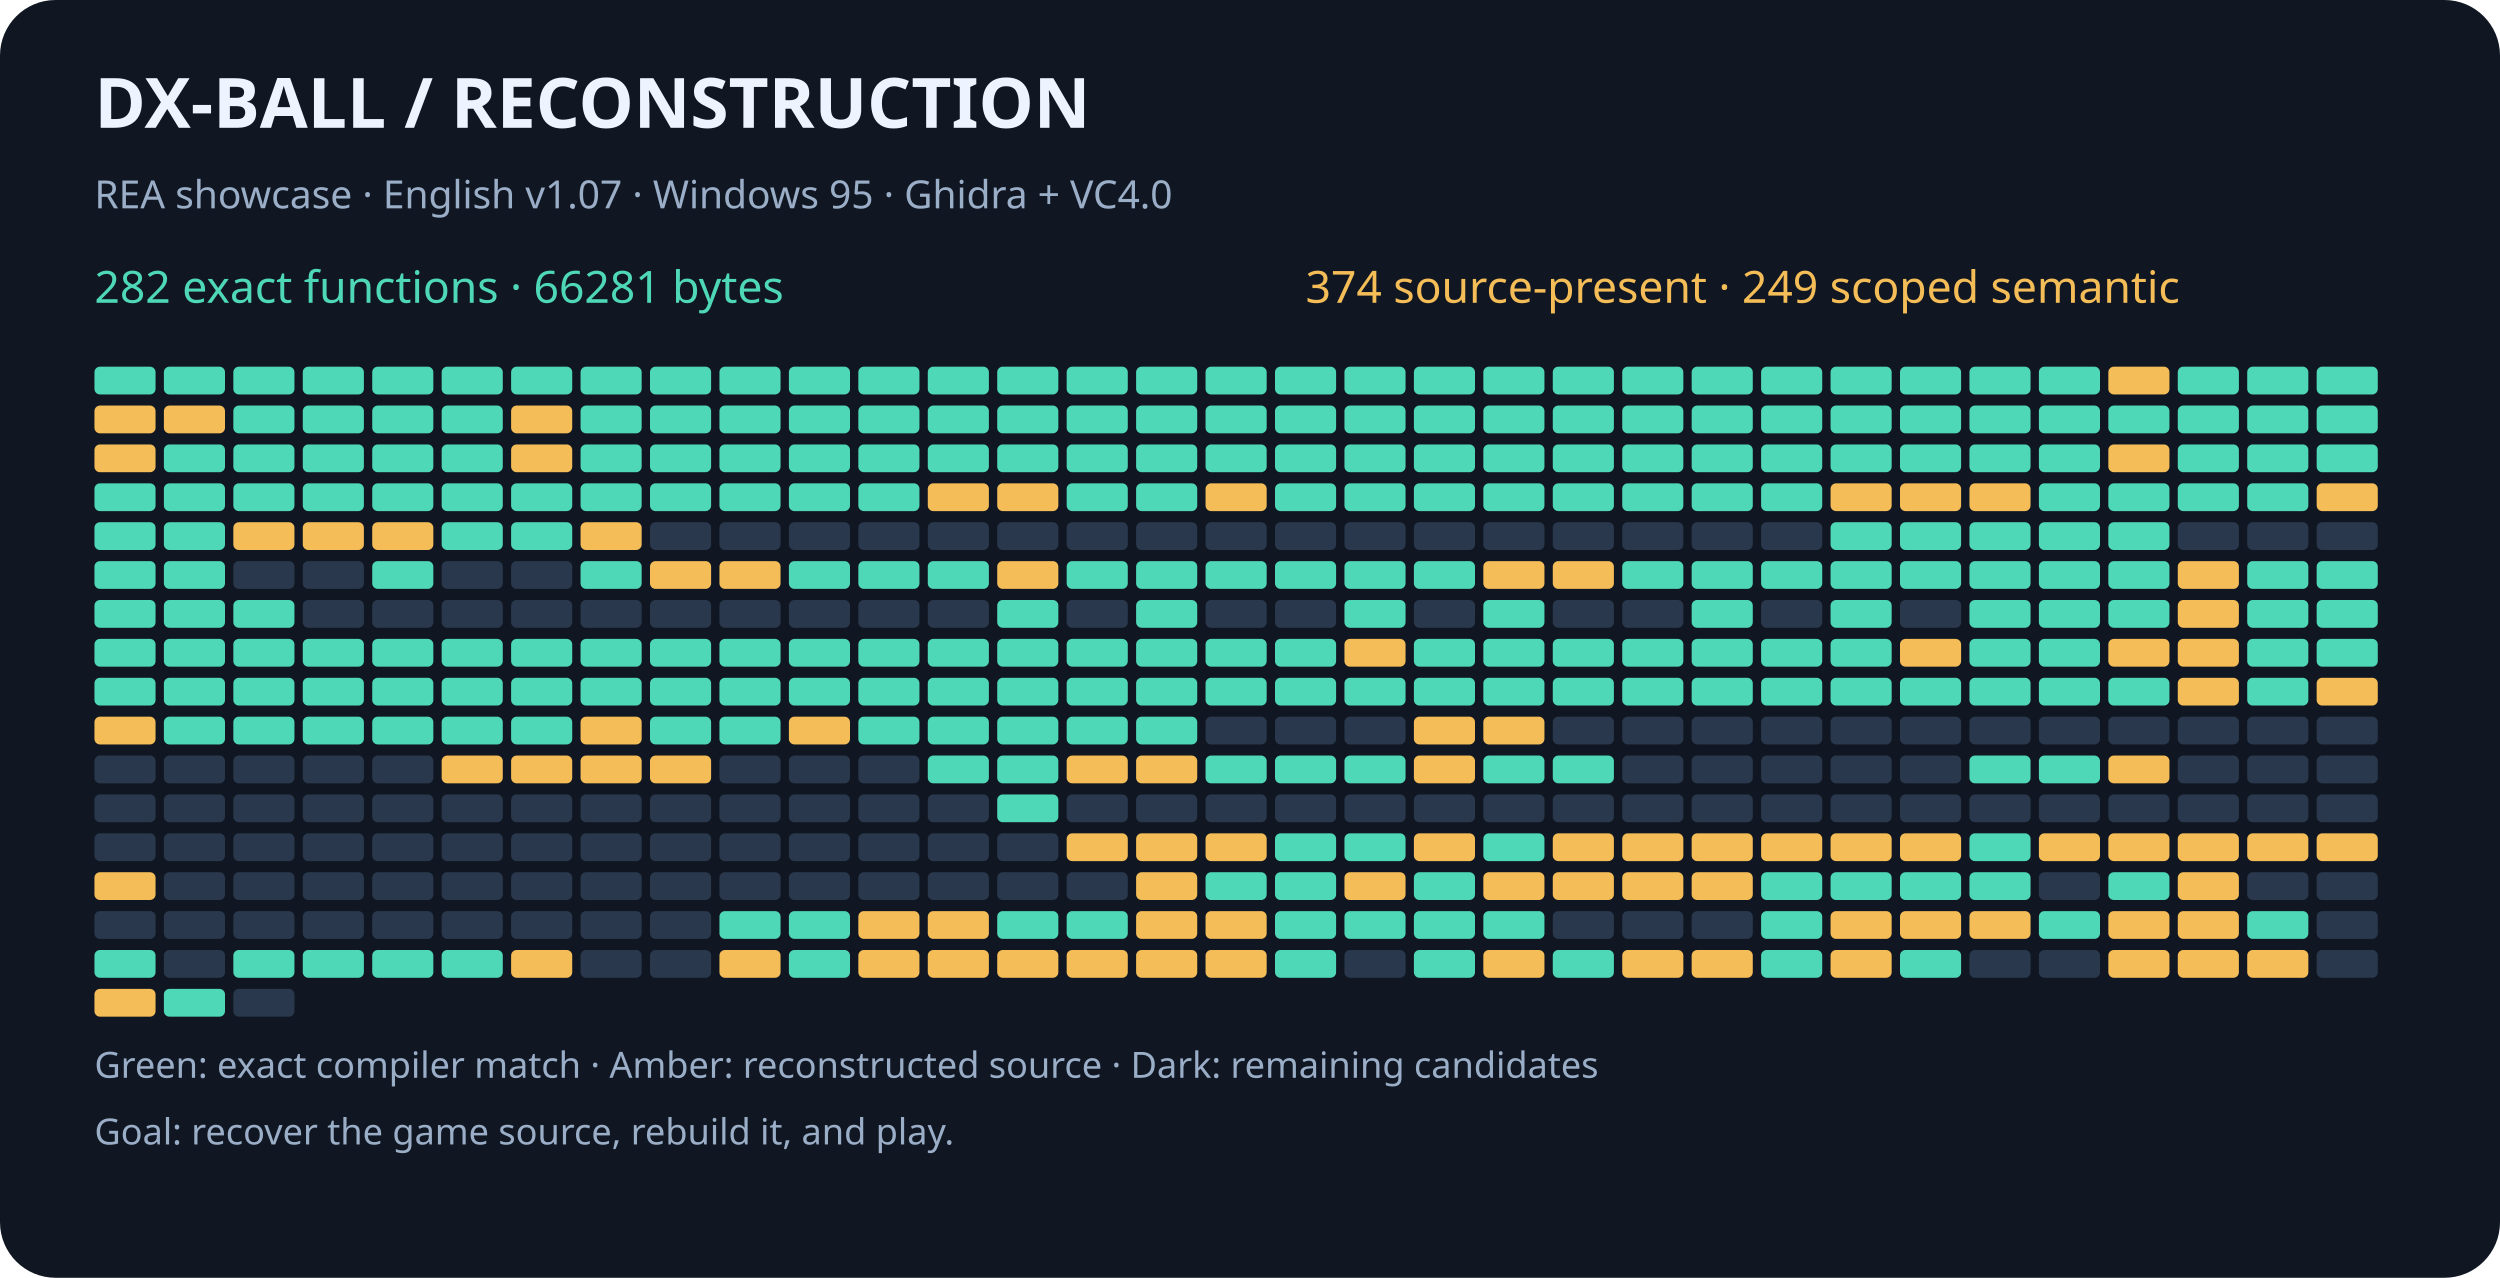
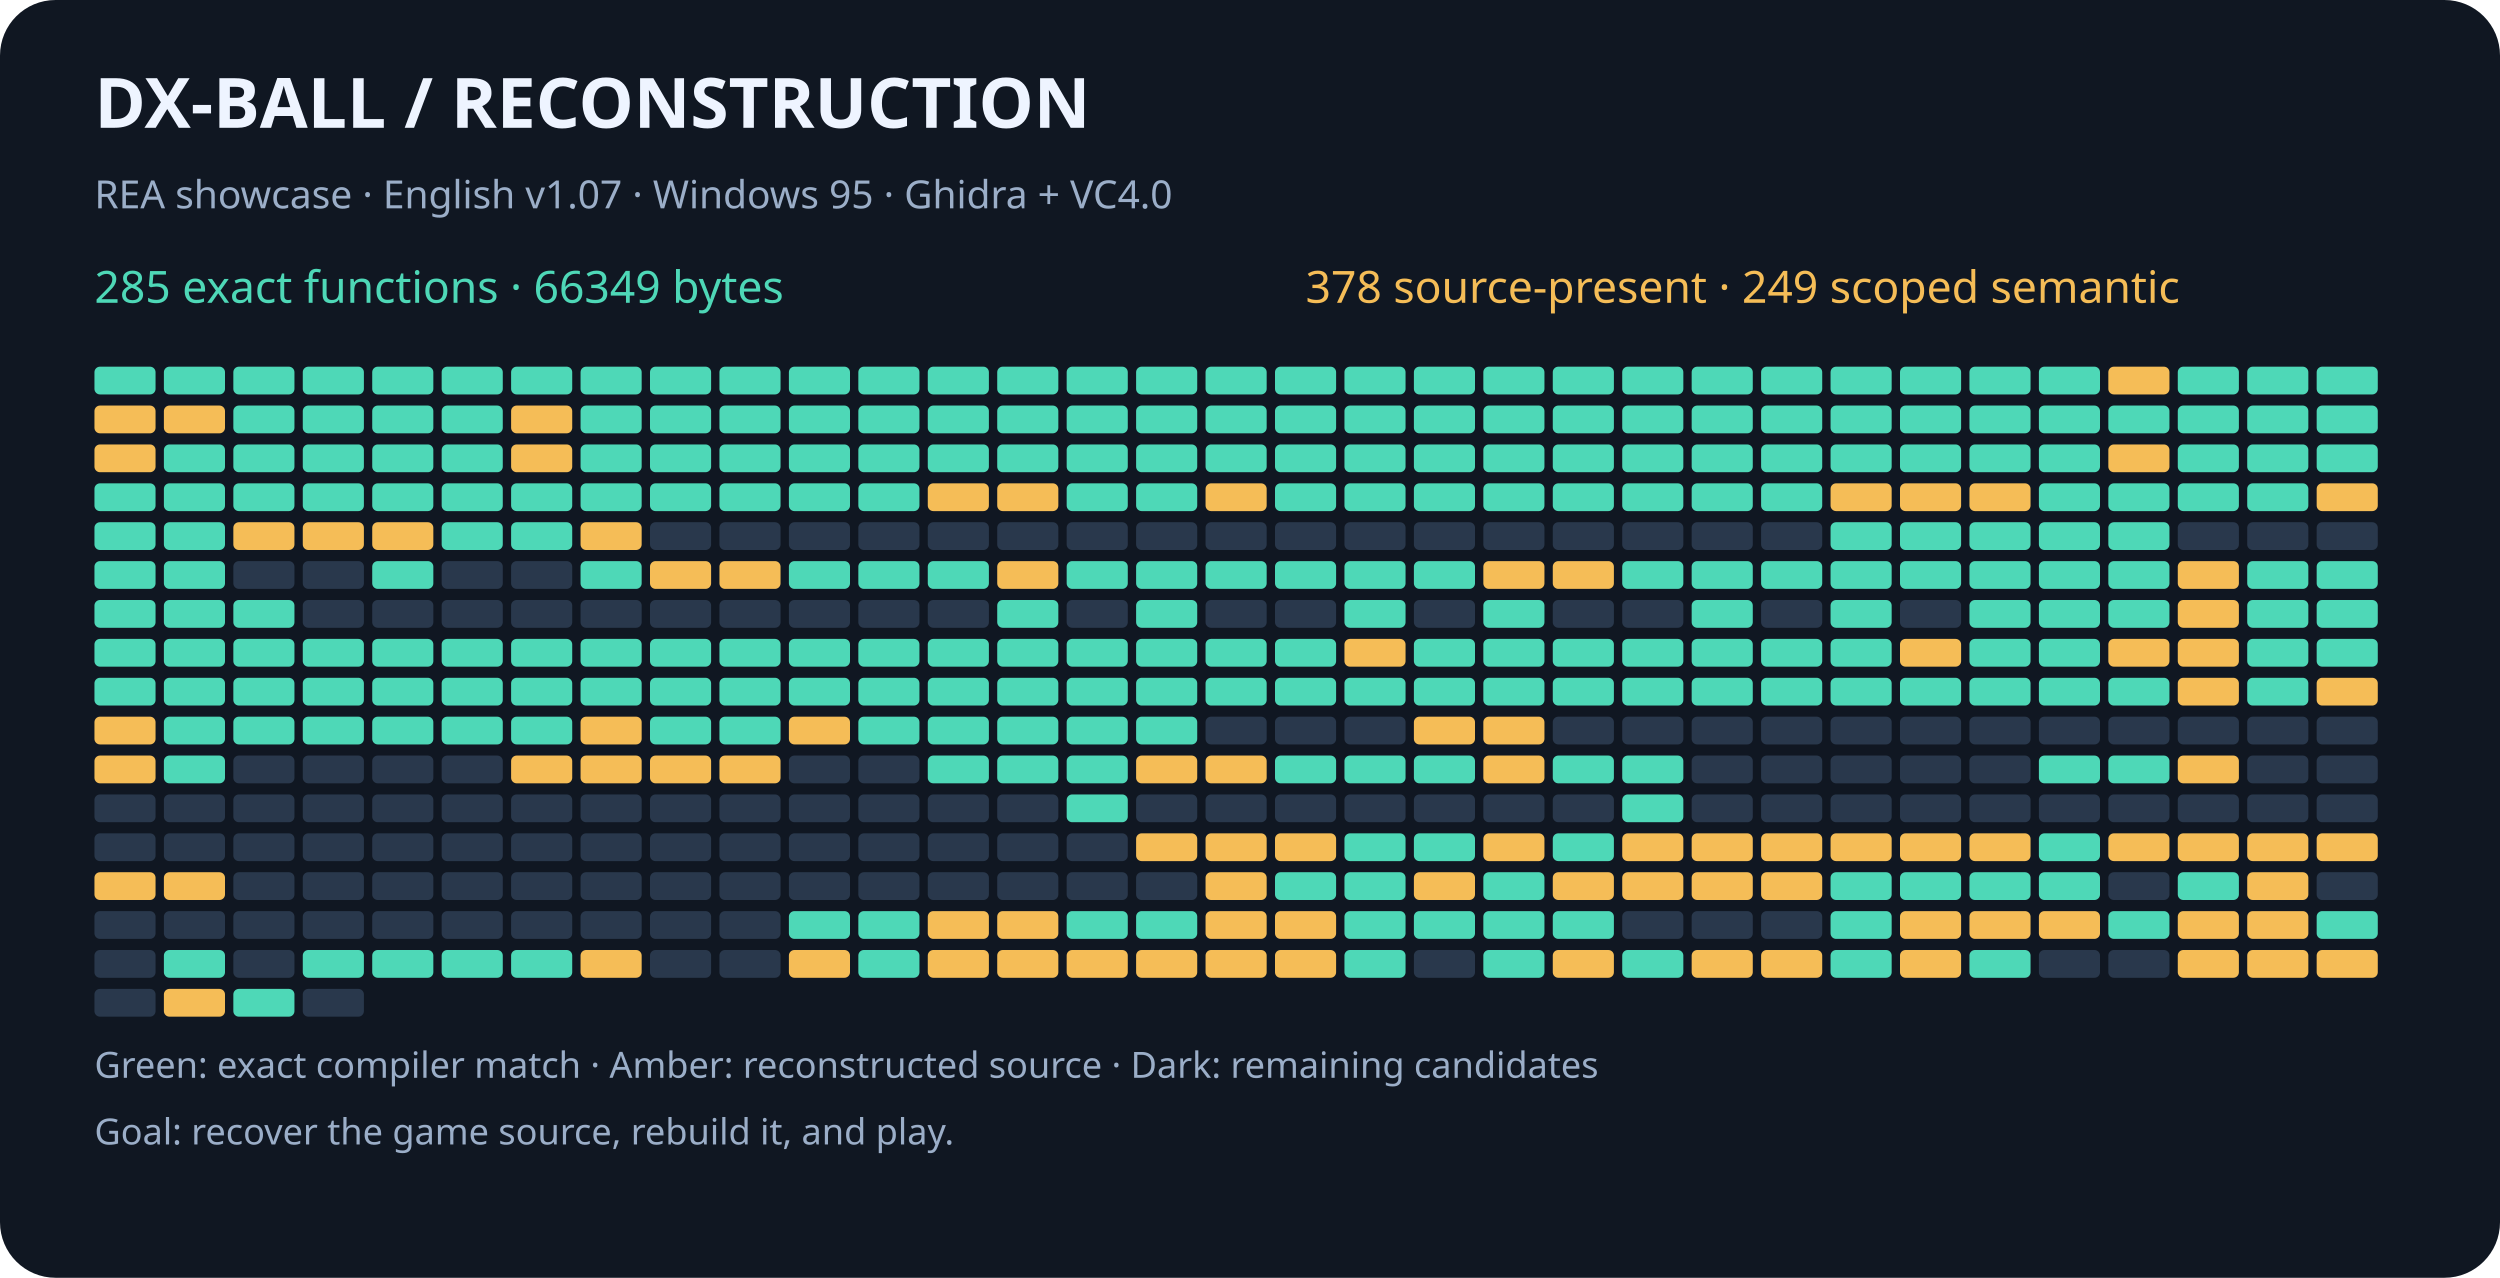
<svg xmlns="http://www.w3.org/2000/svg" width="900" height="460" viewBox="0 0 900 460" role="img" aria-labelledby="title desc">
  <rect width="900" height="460" rx="20" fill="#101722" />
  <g font-family="sans-serif">
    <text x="34" y="46" fill="#eef4ff" font-size="25" font-weight="bold">DX-BALL  /  RECONSTRUCTION</text>
    <text x="34" y="75" fill="#9baec8" font-size="14">REA showcase · English v1.07 · Windows 95 · Ghidra + VC4.0</text>
-     <text x="34" y="109" fill="#4ed8b7" font-size="16">282 exact functions · 66281 bytes</text>
-     <text x="470" y="109" fill="#f5bd57" font-size="16">374 source-present · 249 scoped semantic</text>
+     <text x="34" y="109" fill="#4ed8b7" font-size="16">285 exact functions · 66349 bytes</text>
+     <text x="470" y="109" fill="#f5bd57" font-size="16">378 source-present · 249 scoped semantic</text>
    <rect x="34" y="132" width="22" height="10" rx="2" fill="#4ed8b7" />
    <rect x="59" y="132" width="22" height="10" rx="2" fill="#4ed8b7" />
    <rect x="84" y="132" width="22" height="10" rx="2" fill="#4ed8b7" />
    <rect x="109" y="132" width="22" height="10" rx="2" fill="#4ed8b7" />
    <rect x="134" y="132" width="22" height="10" rx="2" fill="#4ed8b7" />
    <rect x="159" y="132" width="22" height="10" rx="2" fill="#4ed8b7" />
    <rect x="184" y="132" width="22" height="10" rx="2" fill="#4ed8b7" />
    <rect x="209" y="132" width="22" height="10" rx="2" fill="#4ed8b7" />
    <rect x="234" y="132" width="22" height="10" rx="2" fill="#4ed8b7" />
    <rect x="259" y="132" width="22" height="10" rx="2" fill="#4ed8b7" />
    <rect x="284" y="132" width="22" height="10" rx="2" fill="#4ed8b7" />
    <rect x="309" y="132" width="22" height="10" rx="2" fill="#4ed8b7" />
    <rect x="334" y="132" width="22" height="10" rx="2" fill="#4ed8b7" />
    <rect x="359" y="132" width="22" height="10" rx="2" fill="#4ed8b7" />
    <rect x="384" y="132" width="22" height="10" rx="2" fill="#4ed8b7" />
    <rect x="409" y="132" width="22" height="10" rx="2" fill="#4ed8b7" />
    <rect x="434" y="132" width="22" height="10" rx="2" fill="#4ed8b7" />
    <rect x="459" y="132" width="22" height="10" rx="2" fill="#4ed8b7" />
    <rect x="484" y="132" width="22" height="10" rx="2" fill="#4ed8b7" />
    <rect x="509" y="132" width="22" height="10" rx="2" fill="#4ed8b7" />
    <rect x="534" y="132" width="22" height="10" rx="2" fill="#4ed8b7" />
    <rect x="559" y="132" width="22" height="10" rx="2" fill="#4ed8b7" />
    <rect x="584" y="132" width="22" height="10" rx="2" fill="#4ed8b7" />
    <rect x="609" y="132" width="22" height="10" rx="2" fill="#4ed8b7" />
    <rect x="634" y="132" width="22" height="10" rx="2" fill="#4ed8b7" />
    <rect x="659" y="132" width="22" height="10" rx="2" fill="#4ed8b7" />
    <rect x="684" y="132" width="22" height="10" rx="2" fill="#4ed8b7" />
    <rect x="709" y="132" width="22" height="10" rx="2" fill="#4ed8b7" />
    <rect x="734" y="132" width="22" height="10" rx="2" fill="#4ed8b7" />
    <rect x="759" y="132" width="22" height="10" rx="2" fill="#f5bd57" />
    <rect x="784" y="132" width="22" height="10" rx="2" fill="#4ed8b7" />
    <rect x="809" y="132" width="22" height="10" rx="2" fill="#4ed8b7" />
    <rect x="834" y="132" width="22" height="10" rx="2" fill="#4ed8b7" />
    <rect x="34" y="146" width="22" height="10" rx="2" fill="#f5bd57" />
    <rect x="59" y="146" width="22" height="10" rx="2" fill="#f5bd57" />
    <rect x="84" y="146" width="22" height="10" rx="2" fill="#4ed8b7" />
    <rect x="109" y="146" width="22" height="10" rx="2" fill="#4ed8b7" />
    <rect x="134" y="146" width="22" height="10" rx="2" fill="#4ed8b7" />
    <rect x="159" y="146" width="22" height="10" rx="2" fill="#4ed8b7" />
    <rect x="184" y="146" width="22" height="10" rx="2" fill="#f5bd57" />
    <rect x="209" y="146" width="22" height="10" rx="2" fill="#4ed8b7" />
    <rect x="234" y="146" width="22" height="10" rx="2" fill="#4ed8b7" />
    <rect x="259" y="146" width="22" height="10" rx="2" fill="#4ed8b7" />
    <rect x="284" y="146" width="22" height="10" rx="2" fill="#4ed8b7" />
    <rect x="309" y="146" width="22" height="10" rx="2" fill="#4ed8b7" />
    <rect x="334" y="146" width="22" height="10" rx="2" fill="#4ed8b7" />
    <rect x="359" y="146" width="22" height="10" rx="2" fill="#4ed8b7" />
    <rect x="384" y="146" width="22" height="10" rx="2" fill="#4ed8b7" />
    <rect x="409" y="146" width="22" height="10" rx="2" fill="#4ed8b7" />
    <rect x="434" y="146" width="22" height="10" rx="2" fill="#4ed8b7" />
    <rect x="459" y="146" width="22" height="10" rx="2" fill="#4ed8b7" />
    <rect x="484" y="146" width="22" height="10" rx="2" fill="#4ed8b7" />
    <rect x="509" y="146" width="22" height="10" rx="2" fill="#4ed8b7" />
    <rect x="534" y="146" width="22" height="10" rx="2" fill="#4ed8b7" />
    <rect x="559" y="146" width="22" height="10" rx="2" fill="#4ed8b7" />
    <rect x="584" y="146" width="22" height="10" rx="2" fill="#4ed8b7" />
    <rect x="609" y="146" width="22" height="10" rx="2" fill="#4ed8b7" />
    <rect x="634" y="146" width="22" height="10" rx="2" fill="#4ed8b7" />
    <rect x="659" y="146" width="22" height="10" rx="2" fill="#4ed8b7" />
    <rect x="684" y="146" width="22" height="10" rx="2" fill="#4ed8b7" />
    <rect x="709" y="146" width="22" height="10" rx="2" fill="#4ed8b7" />
    <rect x="734" y="146" width="22" height="10" rx="2" fill="#4ed8b7" />
    <rect x="759" y="146" width="22" height="10" rx="2" fill="#4ed8b7" />
    <rect x="784" y="146" width="22" height="10" rx="2" fill="#4ed8b7" />
    <rect x="809" y="146" width="22" height="10" rx="2" fill="#4ed8b7" />
    <rect x="834" y="146" width="22" height="10" rx="2" fill="#4ed8b7" />
    <rect x="34" y="160" width="22" height="10" rx="2" fill="#f5bd57" />
    <rect x="59" y="160" width="22" height="10" rx="2" fill="#4ed8b7" />
    <rect x="84" y="160" width="22" height="10" rx="2" fill="#4ed8b7" />
    <rect x="109" y="160" width="22" height="10" rx="2" fill="#4ed8b7" />
    <rect x="134" y="160" width="22" height="10" rx="2" fill="#4ed8b7" />
    <rect x="159" y="160" width="22" height="10" rx="2" fill="#4ed8b7" />
    <rect x="184" y="160" width="22" height="10" rx="2" fill="#f5bd57" />
    <rect x="209" y="160" width="22" height="10" rx="2" fill="#4ed8b7" />
    <rect x="234" y="160" width="22" height="10" rx="2" fill="#4ed8b7" />
    <rect x="259" y="160" width="22" height="10" rx="2" fill="#4ed8b7" />
    <rect x="284" y="160" width="22" height="10" rx="2" fill="#4ed8b7" />
    <rect x="309" y="160" width="22" height="10" rx="2" fill="#4ed8b7" />
    <rect x="334" y="160" width="22" height="10" rx="2" fill="#4ed8b7" />
    <rect x="359" y="160" width="22" height="10" rx="2" fill="#4ed8b7" />
    <rect x="384" y="160" width="22" height="10" rx="2" fill="#4ed8b7" />
    <rect x="409" y="160" width="22" height="10" rx="2" fill="#4ed8b7" />
    <rect x="434" y="160" width="22" height="10" rx="2" fill="#4ed8b7" />
    <rect x="459" y="160" width="22" height="10" rx="2" fill="#4ed8b7" />
    <rect x="484" y="160" width="22" height="10" rx="2" fill="#4ed8b7" />
    <rect x="509" y="160" width="22" height="10" rx="2" fill="#4ed8b7" />
    <rect x="534" y="160" width="22" height="10" rx="2" fill="#4ed8b7" />
    <rect x="559" y="160" width="22" height="10" rx="2" fill="#4ed8b7" />
    <rect x="584" y="160" width="22" height="10" rx="2" fill="#4ed8b7" />
    <rect x="609" y="160" width="22" height="10" rx="2" fill="#4ed8b7" />
    <rect x="634" y="160" width="22" height="10" rx="2" fill="#4ed8b7" />
    <rect x="659" y="160" width="22" height="10" rx="2" fill="#4ed8b7" />
    <rect x="684" y="160" width="22" height="10" rx="2" fill="#4ed8b7" />
    <rect x="709" y="160" width="22" height="10" rx="2" fill="#4ed8b7" />
    <rect x="734" y="160" width="22" height="10" rx="2" fill="#4ed8b7" />
    <rect x="759" y="160" width="22" height="10" rx="2" fill="#f5bd57" />
    <rect x="784" y="160" width="22" height="10" rx="2" fill="#4ed8b7" />
    <rect x="809" y="160" width="22" height="10" rx="2" fill="#4ed8b7" />
    <rect x="834" y="160" width="22" height="10" rx="2" fill="#4ed8b7" />
    <rect x="34" y="174" width="22" height="10" rx="2" fill="#4ed8b7" />
    <rect x="59" y="174" width="22" height="10" rx="2" fill="#4ed8b7" />
    <rect x="84" y="174" width="22" height="10" rx="2" fill="#4ed8b7" />
    <rect x="109" y="174" width="22" height="10" rx="2" fill="#4ed8b7" />
    <rect x="134" y="174" width="22" height="10" rx="2" fill="#4ed8b7" />
    <rect x="159" y="174" width="22" height="10" rx="2" fill="#4ed8b7" />
    <rect x="184" y="174" width="22" height="10" rx="2" fill="#4ed8b7" />
    <rect x="209" y="174" width="22" height="10" rx="2" fill="#4ed8b7" />
    <rect x="234" y="174" width="22" height="10" rx="2" fill="#4ed8b7" />
    <rect x="259" y="174" width="22" height="10" rx="2" fill="#4ed8b7" />
    <rect x="284" y="174" width="22" height="10" rx="2" fill="#4ed8b7" />
    <rect x="309" y="174" width="22" height="10" rx="2" fill="#4ed8b7" />
    <rect x="334" y="174" width="22" height="10" rx="2" fill="#f5bd57" />
    <rect x="359" y="174" width="22" height="10" rx="2" fill="#f5bd57" />
    <rect x="384" y="174" width="22" height="10" rx="2" fill="#4ed8b7" />
    <rect x="409" y="174" width="22" height="10" rx="2" fill="#4ed8b7" />
    <rect x="434" y="174" width="22" height="10" rx="2" fill="#f5bd57" />
    <rect x="459" y="174" width="22" height="10" rx="2" fill="#4ed8b7" />
    <rect x="484" y="174" width="22" height="10" rx="2" fill="#4ed8b7" />
    <rect x="509" y="174" width="22" height="10" rx="2" fill="#4ed8b7" />
    <rect x="534" y="174" width="22" height="10" rx="2" fill="#4ed8b7" />
    <rect x="559" y="174" width="22" height="10" rx="2" fill="#4ed8b7" />
    <rect x="584" y="174" width="22" height="10" rx="2" fill="#4ed8b7" />
    <rect x="609" y="174" width="22" height="10" rx="2" fill="#4ed8b7" />
    <rect x="634" y="174" width="22" height="10" rx="2" fill="#4ed8b7" />
    <rect x="659" y="174" width="22" height="10" rx="2" fill="#f5bd57" />
    <rect x="684" y="174" width="22" height="10" rx="2" fill="#f5bd57" />
    <rect x="709" y="174" width="22" height="10" rx="2" fill="#f5bd57" />
    <rect x="734" y="174" width="22" height="10" rx="2" fill="#4ed8b7" />
    <rect x="759" y="174" width="22" height="10" rx="2" fill="#4ed8b7" />
    <rect x="784" y="174" width="22" height="10" rx="2" fill="#4ed8b7" />
    <rect x="809" y="174" width="22" height="10" rx="2" fill="#4ed8b7" />
    <rect x="834" y="174" width="22" height="10" rx="2" fill="#f5bd57" />
    <rect x="34" y="188" width="22" height="10" rx="2" fill="#4ed8b7" />
    <rect x="59" y="188" width="22" height="10" rx="2" fill="#4ed8b7" />
    <rect x="84" y="188" width="22" height="10" rx="2" fill="#f5bd57" />
    <rect x="109" y="188" width="22" height="10" rx="2" fill="#f5bd57" />
    <rect x="134" y="188" width="22" height="10" rx="2" fill="#f5bd57" />
    <rect x="159" y="188" width="22" height="10" rx="2" fill="#4ed8b7" />
    <rect x="184" y="188" width="22" height="10" rx="2" fill="#4ed8b7" />
    <rect x="209" y="188" width="22" height="10" rx="2" fill="#f5bd57" />
    <rect x="234" y="188" width="22" height="10" rx="2" fill="#29384c" />
    <rect x="259" y="188" width="22" height="10" rx="2" fill="#29384c" />
    <rect x="284" y="188" width="22" height="10" rx="2" fill="#29384c" />
    <rect x="309" y="188" width="22" height="10" rx="2" fill="#29384c" />
    <rect x="334" y="188" width="22" height="10" rx="2" fill="#29384c" />
    <rect x="359" y="188" width="22" height="10" rx="2" fill="#29384c" />
    <rect x="384" y="188" width="22" height="10" rx="2" fill="#29384c" />
    <rect x="409" y="188" width="22" height="10" rx="2" fill="#29384c" />
    <rect x="434" y="188" width="22" height="10" rx="2" fill="#29384c" />
    <rect x="459" y="188" width="22" height="10" rx="2" fill="#29384c" />
    <rect x="484" y="188" width="22" height="10" rx="2" fill="#29384c" />
    <rect x="509" y="188" width="22" height="10" rx="2" fill="#29384c" />
    <rect x="534" y="188" width="22" height="10" rx="2" fill="#29384c" />
    <rect x="559" y="188" width="22" height="10" rx="2" fill="#29384c" />
    <rect x="584" y="188" width="22" height="10" rx="2" fill="#29384c" />
    <rect x="609" y="188" width="22" height="10" rx="2" fill="#29384c" />
    <rect x="634" y="188" width="22" height="10" rx="2" fill="#29384c" />
    <rect x="659" y="188" width="22" height="10" rx="2" fill="#4ed8b7" />
    <rect x="684" y="188" width="22" height="10" rx="2" fill="#4ed8b7" />
    <rect x="709" y="188" width="22" height="10" rx="2" fill="#4ed8b7" />
    <rect x="734" y="188" width="22" height="10" rx="2" fill="#4ed8b7" />
    <rect x="759" y="188" width="22" height="10" rx="2" fill="#4ed8b7" />
    <rect x="784" y="188" width="22" height="10" rx="2" fill="#29384c" />
    <rect x="809" y="188" width="22" height="10" rx="2" fill="#29384c" />
    <rect x="834" y="188" width="22" height="10" rx="2" fill="#29384c" />
    <rect x="34" y="202" width="22" height="10" rx="2" fill="#4ed8b7" />
    <rect x="59" y="202" width="22" height="10" rx="2" fill="#4ed8b7" />
    <rect x="84" y="202" width="22" height="10" rx="2" fill="#29384c" />
    <rect x="109" y="202" width="22" height="10" rx="2" fill="#29384c" />
    <rect x="134" y="202" width="22" height="10" rx="2" fill="#4ed8b7" />
    <rect x="159" y="202" width="22" height="10" rx="2" fill="#29384c" />
    <rect x="184" y="202" width="22" height="10" rx="2" fill="#29384c" />
    <rect x="209" y="202" width="22" height="10" rx="2" fill="#4ed8b7" />
    <rect x="234" y="202" width="22" height="10" rx="2" fill="#f5bd57" />
    <rect x="259" y="202" width="22" height="10" rx="2" fill="#f5bd57" />
    <rect x="284" y="202" width="22" height="10" rx="2" fill="#4ed8b7" />
    <rect x="309" y="202" width="22" height="10" rx="2" fill="#4ed8b7" />
    <rect x="334" y="202" width="22" height="10" rx="2" fill="#4ed8b7" />
    <rect x="359" y="202" width="22" height="10" rx="2" fill="#f5bd57" />
    <rect x="384" y="202" width="22" height="10" rx="2" fill="#4ed8b7" />
    <rect x="409" y="202" width="22" height="10" rx="2" fill="#4ed8b7" />
    <rect x="434" y="202" width="22" height="10" rx="2" fill="#4ed8b7" />
    <rect x="459" y="202" width="22" height="10" rx="2" fill="#4ed8b7" />
    <rect x="484" y="202" width="22" height="10" rx="2" fill="#4ed8b7" />
    <rect x="509" y="202" width="22" height="10" rx="2" fill="#4ed8b7" />
    <rect x="534" y="202" width="22" height="10" rx="2" fill="#f5bd57" />
    <rect x="559" y="202" width="22" height="10" rx="2" fill="#f5bd57" />
    <rect x="584" y="202" width="22" height="10" rx="2" fill="#4ed8b7" />
    <rect x="609" y="202" width="22" height="10" rx="2" fill="#4ed8b7" />
    <rect x="634" y="202" width="22" height="10" rx="2" fill="#4ed8b7" />
    <rect x="659" y="202" width="22" height="10" rx="2" fill="#4ed8b7" />
    <rect x="684" y="202" width="22" height="10" rx="2" fill="#4ed8b7" />
    <rect x="709" y="202" width="22" height="10" rx="2" fill="#4ed8b7" />
    <rect x="734" y="202" width="22" height="10" rx="2" fill="#4ed8b7" />
    <rect x="759" y="202" width="22" height="10" rx="2" fill="#4ed8b7" />
    <rect x="784" y="202" width="22" height="10" rx="2" fill="#f5bd57" />
    <rect x="809" y="202" width="22" height="10" rx="2" fill="#4ed8b7" />
    <rect x="834" y="202" width="22" height="10" rx="2" fill="#4ed8b7" />
    <rect x="34" y="216" width="22" height="10" rx="2" fill="#4ed8b7" />
    <rect x="59" y="216" width="22" height="10" rx="2" fill="#4ed8b7" />
    <rect x="84" y="216" width="22" height="10" rx="2" fill="#4ed8b7" />
    <rect x="109" y="216" width="22" height="10" rx="2" fill="#29384c" />
    <rect x="134" y="216" width="22" height="10" rx="2" fill="#29384c" />
    <rect x="159" y="216" width="22" height="10" rx="2" fill="#29384c" />
    <rect x="184" y="216" width="22" height="10" rx="2" fill="#29384c" />
    <rect x="209" y="216" width="22" height="10" rx="2" fill="#29384c" />
    <rect x="234" y="216" width="22" height="10" rx="2" fill="#29384c" />
    <rect x="259" y="216" width="22" height="10" rx="2" fill="#29384c" />
    <rect x="284" y="216" width="22" height="10" rx="2" fill="#29384c" />
    <rect x="309" y="216" width="22" height="10" rx="2" fill="#29384c" />
    <rect x="334" y="216" width="22" height="10" rx="2" fill="#29384c" />
    <rect x="359" y="216" width="22" height="10" rx="2" fill="#4ed8b7" />
    <rect x="384" y="216" width="22" height="10" rx="2" fill="#29384c" />
    <rect x="409" y="216" width="22" height="10" rx="2" fill="#4ed8b7" />
    <rect x="434" y="216" width="22" height="10" rx="2" fill="#29384c" />
    <rect x="459" y="216" width="22" height="10" rx="2" fill="#29384c" />
    <rect x="484" y="216" width="22" height="10" rx="2" fill="#4ed8b7" />
    <rect x="509" y="216" width="22" height="10" rx="2" fill="#29384c" />
    <rect x="534" y="216" width="22" height="10" rx="2" fill="#4ed8b7" />
    <rect x="559" y="216" width="22" height="10" rx="2" fill="#29384c" />
    <rect x="584" y="216" width="22" height="10" rx="2" fill="#29384c" />
    <rect x="609" y="216" width="22" height="10" rx="2" fill="#4ed8b7" />
    <rect x="634" y="216" width="22" height="10" rx="2" fill="#29384c" />
    <rect x="659" y="216" width="22" height="10" rx="2" fill="#4ed8b7" />
    <rect x="684" y="216" width="22" height="10" rx="2" fill="#29384c" />
    <rect x="709" y="216" width="22" height="10" rx="2" fill="#4ed8b7" />
    <rect x="734" y="216" width="22" height="10" rx="2" fill="#4ed8b7" />
    <rect x="759" y="216" width="22" height="10" rx="2" fill="#4ed8b7" />
    <rect x="784" y="216" width="22" height="10" rx="2" fill="#f5bd57" />
    <rect x="809" y="216" width="22" height="10" rx="2" fill="#4ed8b7" />
    <rect x="834" y="216" width="22" height="10" rx="2" fill="#4ed8b7" />
    <rect x="34" y="230" width="22" height="10" rx="2" fill="#4ed8b7" />
    <rect x="59" y="230" width="22" height="10" rx="2" fill="#4ed8b7" />
    <rect x="84" y="230" width="22" height="10" rx="2" fill="#4ed8b7" />
    <rect x="109" y="230" width="22" height="10" rx="2" fill="#4ed8b7" />
    <rect x="134" y="230" width="22" height="10" rx="2" fill="#4ed8b7" />
    <rect x="159" y="230" width="22" height="10" rx="2" fill="#4ed8b7" />
    <rect x="184" y="230" width="22" height="10" rx="2" fill="#4ed8b7" />
    <rect x="209" y="230" width="22" height="10" rx="2" fill="#4ed8b7" />
    <rect x="234" y="230" width="22" height="10" rx="2" fill="#4ed8b7" />
    <rect x="259" y="230" width="22" height="10" rx="2" fill="#4ed8b7" />
    <rect x="284" y="230" width="22" height="10" rx="2" fill="#4ed8b7" />
    <rect x="309" y="230" width="22" height="10" rx="2" fill="#4ed8b7" />
    <rect x="334" y="230" width="22" height="10" rx="2" fill="#4ed8b7" />
    <rect x="359" y="230" width="22" height="10" rx="2" fill="#4ed8b7" />
    <rect x="384" y="230" width="22" height="10" rx="2" fill="#4ed8b7" />
    <rect x="409" y="230" width="22" height="10" rx="2" fill="#4ed8b7" />
    <rect x="434" y="230" width="22" height="10" rx="2" fill="#4ed8b7" />
    <rect x="459" y="230" width="22" height="10" rx="2" fill="#4ed8b7" />
    <rect x="484" y="230" width="22" height="10" rx="2" fill="#f5bd57" />
    <rect x="509" y="230" width="22" height="10" rx="2" fill="#4ed8b7" />
    <rect x="534" y="230" width="22" height="10" rx="2" fill="#4ed8b7" />
    <rect x="559" y="230" width="22" height="10" rx="2" fill="#4ed8b7" />
    <rect x="584" y="230" width="22" height="10" rx="2" fill="#4ed8b7" />
    <rect x="609" y="230" width="22" height="10" rx="2" fill="#4ed8b7" />
    <rect x="634" y="230" width="22" height="10" rx="2" fill="#4ed8b7" />
    <rect x="659" y="230" width="22" height="10" rx="2" fill="#4ed8b7" />
    <rect x="684" y="230" width="22" height="10" rx="2" fill="#f5bd57" />
    <rect x="709" y="230" width="22" height="10" rx="2" fill="#4ed8b7" />
    <rect x="734" y="230" width="22" height="10" rx="2" fill="#4ed8b7" />
    <rect x="759" y="230" width="22" height="10" rx="2" fill="#f5bd57" />
    <rect x="784" y="230" width="22" height="10" rx="2" fill="#f5bd57" />
    <rect x="809" y="230" width="22" height="10" rx="2" fill="#4ed8b7" />
    <rect x="834" y="230" width="22" height="10" rx="2" fill="#4ed8b7" />
    <rect x="34" y="244" width="22" height="10" rx="2" fill="#4ed8b7" />
    <rect x="59" y="244" width="22" height="10" rx="2" fill="#4ed8b7" />
    <rect x="84" y="244" width="22" height="10" rx="2" fill="#4ed8b7" />
    <rect x="109" y="244" width="22" height="10" rx="2" fill="#4ed8b7" />
    <rect x="134" y="244" width="22" height="10" rx="2" fill="#4ed8b7" />
    <rect x="159" y="244" width="22" height="10" rx="2" fill="#4ed8b7" />
    <rect x="184" y="244" width="22" height="10" rx="2" fill="#4ed8b7" />
    <rect x="209" y="244" width="22" height="10" rx="2" fill="#4ed8b7" />
    <rect x="234" y="244" width="22" height="10" rx="2" fill="#4ed8b7" />
    <rect x="259" y="244" width="22" height="10" rx="2" fill="#4ed8b7" />
    <rect x="284" y="244" width="22" height="10" rx="2" fill="#4ed8b7" />
    <rect x="309" y="244" width="22" height="10" rx="2" fill="#4ed8b7" />
    <rect x="334" y="244" width="22" height="10" rx="2" fill="#4ed8b7" />
    <rect x="359" y="244" width="22" height="10" rx="2" fill="#4ed8b7" />
    <rect x="384" y="244" width="22" height="10" rx="2" fill="#4ed8b7" />
    <rect x="409" y="244" width="22" height="10" rx="2" fill="#4ed8b7" />
    <rect x="434" y="244" width="22" height="10" rx="2" fill="#4ed8b7" />
    <rect x="459" y="244" width="22" height="10" rx="2" fill="#4ed8b7" />
    <rect x="484" y="244" width="22" height="10" rx="2" fill="#4ed8b7" />
    <rect x="509" y="244" width="22" height="10" rx="2" fill="#4ed8b7" />
    <rect x="534" y="244" width="22" height="10" rx="2" fill="#4ed8b7" />
    <rect x="559" y="244" width="22" height="10" rx="2" fill="#4ed8b7" />
    <rect x="584" y="244" width="22" height="10" rx="2" fill="#4ed8b7" />
    <rect x="609" y="244" width="22" height="10" rx="2" fill="#4ed8b7" />
    <rect x="634" y="244" width="22" height="10" rx="2" fill="#4ed8b7" />
    <rect x="659" y="244" width="22" height="10" rx="2" fill="#4ed8b7" />
    <rect x="684" y="244" width="22" height="10" rx="2" fill="#4ed8b7" />
    <rect x="709" y="244" width="22" height="10" rx="2" fill="#4ed8b7" />
    <rect x="734" y="244" width="22" height="10" rx="2" fill="#4ed8b7" />
    <rect x="759" y="244" width="22" height="10" rx="2" fill="#4ed8b7" />
    <rect x="784" y="244" width="22" height="10" rx="2" fill="#f5bd57" />
    <rect x="809" y="244" width="22" height="10" rx="2" fill="#4ed8b7" />
    <rect x="834" y="244" width="22" height="10" rx="2" fill="#f5bd57" />
    <rect x="34" y="258" width="22" height="10" rx="2" fill="#f5bd57" />
    <rect x="59" y="258" width="22" height="10" rx="2" fill="#4ed8b7" />
    <rect x="84" y="258" width="22" height="10" rx="2" fill="#4ed8b7" />
    <rect x="109" y="258" width="22" height="10" rx="2" fill="#4ed8b7" />
    <rect x="134" y="258" width="22" height="10" rx="2" fill="#4ed8b7" />
    <rect x="159" y="258" width="22" height="10" rx="2" fill="#4ed8b7" />
    <rect x="184" y="258" width="22" height="10" rx="2" fill="#4ed8b7" />
    <rect x="209" y="258" width="22" height="10" rx="2" fill="#f5bd57" />
    <rect x="234" y="258" width="22" height="10" rx="2" fill="#4ed8b7" />
    <rect x="259" y="258" width="22" height="10" rx="2" fill="#4ed8b7" />
    <rect x="284" y="258" width="22" height="10" rx="2" fill="#f5bd57" />
    <rect x="309" y="258" width="22" height="10" rx="2" fill="#4ed8b7" />
    <rect x="334" y="258" width="22" height="10" rx="2" fill="#4ed8b7" />
    <rect x="359" y="258" width="22" height="10" rx="2" fill="#4ed8b7" />
    <rect x="384" y="258" width="22" height="10" rx="2" fill="#4ed8b7" />
    <rect x="409" y="258" width="22" height="10" rx="2" fill="#4ed8b7" />
    <rect x="434" y="258" width="22" height="10" rx="2" fill="#29384c" />
    <rect x="459" y="258" width="22" height="10" rx="2" fill="#29384c" />
    <rect x="484" y="258" width="22" height="10" rx="2" fill="#29384c" />
    <rect x="509" y="258" width="22" height="10" rx="2" fill="#f5bd57" />
    <rect x="534" y="258" width="22" height="10" rx="2" fill="#f5bd57" />
    <rect x="559" y="258" width="22" height="10" rx="2" fill="#29384c" />
    <rect x="584" y="258" width="22" height="10" rx="2" fill="#29384c" />
    <rect x="609" y="258" width="22" height="10" rx="2" fill="#29384c" />
    <rect x="634" y="258" width="22" height="10" rx="2" fill="#29384c" />
    <rect x="659" y="258" width="22" height="10" rx="2" fill="#29384c" />
    <rect x="684" y="258" width="22" height="10" rx="2" fill="#29384c" />
    <rect x="709" y="258" width="22" height="10" rx="2" fill="#29384c" />
    <rect x="734" y="258" width="22" height="10" rx="2" fill="#29384c" />
    <rect x="759" y="258" width="22" height="10" rx="2" fill="#29384c" />
    <rect x="784" y="258" width="22" height="10" rx="2" fill="#29384c" />
    <rect x="809" y="258" width="22" height="10" rx="2" fill="#29384c" />
    <rect x="834" y="258" width="22" height="10" rx="2" fill="#29384c" />
-     <rect x="34" y="272" width="22" height="10" rx="2" fill="#29384c" />
-     <rect x="59" y="272" width="22" height="10" rx="2" fill="#29384c" />
+     <rect x="34" y="272" width="22" height="10" rx="2" fill="#f5bd57" />
+     <rect x="59" y="272" width="22" height="10" rx="2" fill="#4ed8b7" />
    <rect x="84" y="272" width="22" height="10" rx="2" fill="#29384c" />
    <rect x="109" y="272" width="22" height="10" rx="2" fill="#29384c" />
    <rect x="134" y="272" width="22" height="10" rx="2" fill="#29384c" />
-     <rect x="159" y="272" width="22" height="10" rx="2" fill="#f5bd57" />
+     <rect x="159" y="272" width="22" height="10" rx="2" fill="#29384c" />
    <rect x="184" y="272" width="22" height="10" rx="2" fill="#f5bd57" />
    <rect x="209" y="272" width="22" height="10" rx="2" fill="#f5bd57" />
    <rect x="234" y="272" width="22" height="10" rx="2" fill="#f5bd57" />
-     <rect x="259" y="272" width="22" height="10" rx="2" fill="#29384c" />
+     <rect x="259" y="272" width="22" height="10" rx="2" fill="#f5bd57" />
    <rect x="284" y="272" width="22" height="10" rx="2" fill="#29384c" />
    <rect x="309" y="272" width="22" height="10" rx="2" fill="#29384c" />
    <rect x="334" y="272" width="22" height="10" rx="2" fill="#4ed8b7" />
    <rect x="359" y="272" width="22" height="10" rx="2" fill="#4ed8b7" />
-     <rect x="384" y="272" width="22" height="10" rx="2" fill="#f5bd57" />
+     <rect x="384" y="272" width="22" height="10" rx="2" fill="#4ed8b7" />
    <rect x="409" y="272" width="22" height="10" rx="2" fill="#f5bd57" />
-     <rect x="434" y="272" width="22" height="10" rx="2" fill="#4ed8b7" />
+     <rect x="434" y="272" width="22" height="10" rx="2" fill="#f5bd57" />
    <rect x="459" y="272" width="22" height="10" rx="2" fill="#4ed8b7" />
    <rect x="484" y="272" width="22" height="10" rx="2" fill="#4ed8b7" />
-     <rect x="509" y="272" width="22" height="10" rx="2" fill="#f5bd57" />
-     <rect x="534" y="272" width="22" height="10" rx="2" fill="#4ed8b7" />
+     <rect x="509" y="272" width="22" height="10" rx="2" fill="#4ed8b7" />
+     <rect x="534" y="272" width="22" height="10" rx="2" fill="#f5bd57" />
    <rect x="559" y="272" width="22" height="10" rx="2" fill="#4ed8b7" />
-     <rect x="584" y="272" width="22" height="10" rx="2" fill="#29384c" />
+     <rect x="584" y="272" width="22" height="10" rx="2" fill="#4ed8b7" />
    <rect x="609" y="272" width="22" height="10" rx="2" fill="#29384c" />
    <rect x="634" y="272" width="22" height="10" rx="2" fill="#29384c" />
    <rect x="659" y="272" width="22" height="10" rx="2" fill="#29384c" />
    <rect x="684" y="272" width="22" height="10" rx="2" fill="#29384c" />
-     <rect x="709" y="272" width="22" height="10" rx="2" fill="#4ed8b7" />
+     <rect x="709" y="272" width="22" height="10" rx="2" fill="#29384c" />
    <rect x="734" y="272" width="22" height="10" rx="2" fill="#4ed8b7" />
-     <rect x="759" y="272" width="22" height="10" rx="2" fill="#f5bd57" />
-     <rect x="784" y="272" width="22" height="10" rx="2" fill="#29384c" />
+     <rect x="759" y="272" width="22" height="10" rx="2" fill="#4ed8b7" />
+     <rect x="784" y="272" width="22" height="10" rx="2" fill="#f5bd57" />
    <rect x="809" y="272" width="22" height="10" rx="2" fill="#29384c" />
    <rect x="834" y="272" width="22" height="10" rx="2" fill="#29384c" />
    <rect x="34" y="286" width="22" height="10" rx="2" fill="#29384c" />
    <rect x="59" y="286" width="22" height="10" rx="2" fill="#29384c" />
    <rect x="84" y="286" width="22" height="10" rx="2" fill="#29384c" />
    <rect x="109" y="286" width="22" height="10" rx="2" fill="#29384c" />
    <rect x="134" y="286" width="22" height="10" rx="2" fill="#29384c" />
    <rect x="159" y="286" width="22" height="10" rx="2" fill="#29384c" />
    <rect x="184" y="286" width="22" height="10" rx="2" fill="#29384c" />
    <rect x="209" y="286" width="22" height="10" rx="2" fill="#29384c" />
    <rect x="234" y="286" width="22" height="10" rx="2" fill="#29384c" />
    <rect x="259" y="286" width="22" height="10" rx="2" fill="#29384c" />
    <rect x="284" y="286" width="22" height="10" rx="2" fill="#29384c" />
    <rect x="309" y="286" width="22" height="10" rx="2" fill="#29384c" />
    <rect x="334" y="286" width="22" height="10" rx="2" fill="#29384c" />
-     <rect x="359" y="286" width="22" height="10" rx="2" fill="#4ed8b7" />
-     <rect x="384" y="286" width="22" height="10" rx="2" fill="#29384c" />
+     <rect x="359" y="286" width="22" height="10" rx="2" fill="#29384c" />
+     <rect x="384" y="286" width="22" height="10" rx="2" fill="#4ed8b7" />
    <rect x="409" y="286" width="22" height="10" rx="2" fill="#29384c" />
    <rect x="434" y="286" width="22" height="10" rx="2" fill="#29384c" />
    <rect x="459" y="286" width="22" height="10" rx="2" fill="#29384c" />
    <rect x="484" y="286" width="22" height="10" rx="2" fill="#29384c" />
    <rect x="509" y="286" width="22" height="10" rx="2" fill="#29384c" />
    <rect x="534" y="286" width="22" height="10" rx="2" fill="#29384c" />
    <rect x="559" y="286" width="22" height="10" rx="2" fill="#29384c" />
-     <rect x="584" y="286" width="22" height="10" rx="2" fill="#29384c" />
+     <rect x="584" y="286" width="22" height="10" rx="2" fill="#4ed8b7" />
    <rect x="609" y="286" width="22" height="10" rx="2" fill="#29384c" />
    <rect x="634" y="286" width="22" height="10" rx="2" fill="#29384c" />
    <rect x="659" y="286" width="22" height="10" rx="2" fill="#29384c" />
    <rect x="684" y="286" width="22" height="10" rx="2" fill="#29384c" />
    <rect x="709" y="286" width="22" height="10" rx="2" fill="#29384c" />
    <rect x="734" y="286" width="22" height="10" rx="2" fill="#29384c" />
    <rect x="759" y="286" width="22" height="10" rx="2" fill="#29384c" />
    <rect x="784" y="286" width="22" height="10" rx="2" fill="#29384c" />
    <rect x="809" y="286" width="22" height="10" rx="2" fill="#29384c" />
    <rect x="834" y="286" width="22" height="10" rx="2" fill="#29384c" />
    <rect x="34" y="300" width="22" height="10" rx="2" fill="#29384c" />
    <rect x="59" y="300" width="22" height="10" rx="2" fill="#29384c" />
    <rect x="84" y="300" width="22" height="10" rx="2" fill="#29384c" />
    <rect x="109" y="300" width="22" height="10" rx="2" fill="#29384c" />
    <rect x="134" y="300" width="22" height="10" rx="2" fill="#29384c" />
    <rect x="159" y="300" width="22" height="10" rx="2" fill="#29384c" />
    <rect x="184" y="300" width="22" height="10" rx="2" fill="#29384c" />
    <rect x="209" y="300" width="22" height="10" rx="2" fill="#29384c" />
    <rect x="234" y="300" width="22" height="10" rx="2" fill="#29384c" />
    <rect x="259" y="300" width="22" height="10" rx="2" fill="#29384c" />
    <rect x="284" y="300" width="22" height="10" rx="2" fill="#29384c" />
    <rect x="309" y="300" width="22" height="10" rx="2" fill="#29384c" />
    <rect x="334" y="300" width="22" height="10" rx="2" fill="#29384c" />
    <rect x="359" y="300" width="22" height="10" rx="2" fill="#29384c" />
-     <rect x="384" y="300" width="22" height="10" rx="2" fill="#f5bd57" />
+     <rect x="384" y="300" width="22" height="10" rx="2" fill="#29384c" />
    <rect x="409" y="300" width="22" height="10" rx="2" fill="#f5bd57" />
    <rect x="434" y="300" width="22" height="10" rx="2" fill="#f5bd57" />
-     <rect x="459" y="300" width="22" height="10" rx="2" fill="#4ed8b7" />
+     <rect x="459" y="300" width="22" height="10" rx="2" fill="#f5bd57" />
    <rect x="484" y="300" width="22" height="10" rx="2" fill="#4ed8b7" />
-     <rect x="509" y="300" width="22" height="10" rx="2" fill="#f5bd57" />
-     <rect x="534" y="300" width="22" height="10" rx="2" fill="#4ed8b7" />
-     <rect x="559" y="300" width="22" height="10" rx="2" fill="#f5bd57" />
+     <rect x="509" y="300" width="22" height="10" rx="2" fill="#4ed8b7" />
+     <rect x="534" y="300" width="22" height="10" rx="2" fill="#f5bd57" />
+     <rect x="559" y="300" width="22" height="10" rx="2" fill="#4ed8b7" />
    <rect x="584" y="300" width="22" height="10" rx="2" fill="#f5bd57" />
    <rect x="609" y="300" width="22" height="10" rx="2" fill="#f5bd57" />
    <rect x="634" y="300" width="22" height="10" rx="2" fill="#f5bd57" />
    <rect x="659" y="300" width="22" height="10" rx="2" fill="#f5bd57" />
    <rect x="684" y="300" width="22" height="10" rx="2" fill="#f5bd57" />
-     <rect x="709" y="300" width="22" height="10" rx="2" fill="#4ed8b7" />
-     <rect x="734" y="300" width="22" height="10" rx="2" fill="#f5bd57" />
+     <rect x="709" y="300" width="22" height="10" rx="2" fill="#f5bd57" />
+     <rect x="734" y="300" width="22" height="10" rx="2" fill="#4ed8b7" />
    <rect x="759" y="300" width="22" height="10" rx="2" fill="#f5bd57" />
    <rect x="784" y="300" width="22" height="10" rx="2" fill="#f5bd57" />
    <rect x="809" y="300" width="22" height="10" rx="2" fill="#f5bd57" />
    <rect x="834" y="300" width="22" height="10" rx="2" fill="#f5bd57" />
    <rect x="34" y="314" width="22" height="10" rx="2" fill="#f5bd57" />
-     <rect x="59" y="314" width="22" height="10" rx="2" fill="#29384c" />
+     <rect x="59" y="314" width="22" height="10" rx="2" fill="#f5bd57" />
    <rect x="84" y="314" width="22" height="10" rx="2" fill="#29384c" />
    <rect x="109" y="314" width="22" height="10" rx="2" fill="#29384c" />
    <rect x="134" y="314" width="22" height="10" rx="2" fill="#29384c" />
    <rect x="159" y="314" width="22" height="10" rx="2" fill="#29384c" />
    <rect x="184" y="314" width="22" height="10" rx="2" fill="#29384c" />
    <rect x="209" y="314" width="22" height="10" rx="2" fill="#29384c" />
    <rect x="234" y="314" width="22" height="10" rx="2" fill="#29384c" />
    <rect x="259" y="314" width="22" height="10" rx="2" fill="#29384c" />
    <rect x="284" y="314" width="22" height="10" rx="2" fill="#29384c" />
    <rect x="309" y="314" width="22" height="10" rx="2" fill="#29384c" />
    <rect x="334" y="314" width="22" height="10" rx="2" fill="#29384c" />
    <rect x="359" y="314" width="22" height="10" rx="2" fill="#29384c" />
    <rect x="384" y="314" width="22" height="10" rx="2" fill="#29384c" />
-     <rect x="409" y="314" width="22" height="10" rx="2" fill="#f5bd57" />
-     <rect x="434" y="314" width="22" height="10" rx="2" fill="#4ed8b7" />
+     <rect x="409" y="314" width="22" height="10" rx="2" fill="#29384c" />
+     <rect x="434" y="314" width="22" height="10" rx="2" fill="#f5bd57" />
    <rect x="459" y="314" width="22" height="10" rx="2" fill="#4ed8b7" />
-     <rect x="484" y="314" width="22" height="10" rx="2" fill="#f5bd57" />
-     <rect x="509" y="314" width="22" height="10" rx="2" fill="#4ed8b7" />
-     <rect x="534" y="314" width="22" height="10" rx="2" fill="#f5bd57" />
+     <rect x="484" y="314" width="22" height="10" rx="2" fill="#4ed8b7" />
+     <rect x="509" y="314" width="22" height="10" rx="2" fill="#f5bd57" />
+     <rect x="534" y="314" width="22" height="10" rx="2" fill="#4ed8b7" />
    <rect x="559" y="314" width="22" height="10" rx="2" fill="#f5bd57" />
    <rect x="584" y="314" width="22" height="10" rx="2" fill="#f5bd57" />
    <rect x="609" y="314" width="22" height="10" rx="2" fill="#f5bd57" />
-     <rect x="634" y="314" width="22" height="10" rx="2" fill="#4ed8b7" />
+     <rect x="634" y="314" width="22" height="10" rx="2" fill="#f5bd57" />
    <rect x="659" y="314" width="22" height="10" rx="2" fill="#4ed8b7" />
    <rect x="684" y="314" width="22" height="10" rx="2" fill="#4ed8b7" />
    <rect x="709" y="314" width="22" height="10" rx="2" fill="#4ed8b7" />
-     <rect x="734" y="314" width="22" height="10" rx="2" fill="#29384c" />
-     <rect x="759" y="314" width="22" height="10" rx="2" fill="#4ed8b7" />
-     <rect x="784" y="314" width="22" height="10" rx="2" fill="#f5bd57" />
-     <rect x="809" y="314" width="22" height="10" rx="2" fill="#29384c" />
+     <rect x="734" y="314" width="22" height="10" rx="2" fill="#4ed8b7" />
+     <rect x="759" y="314" width="22" height="10" rx="2" fill="#29384c" />
+     <rect x="784" y="314" width="22" height="10" rx="2" fill="#4ed8b7" />
+     <rect x="809" y="314" width="22" height="10" rx="2" fill="#f5bd57" />
    <rect x="834" y="314" width="22" height="10" rx="2" fill="#29384c" />
    <rect x="34" y="328" width="22" height="10" rx="2" fill="#29384c" />
    <rect x="59" y="328" width="22" height="10" rx="2" fill="#29384c" />
    <rect x="84" y="328" width="22" height="10" rx="2" fill="#29384c" />
    <rect x="109" y="328" width="22" height="10" rx="2" fill="#29384c" />
    <rect x="134" y="328" width="22" height="10" rx="2" fill="#29384c" />
    <rect x="159" y="328" width="22" height="10" rx="2" fill="#29384c" />
    <rect x="184" y="328" width="22" height="10" rx="2" fill="#29384c" />
    <rect x="209" y="328" width="22" height="10" rx="2" fill="#29384c" />
    <rect x="234" y="328" width="22" height="10" rx="2" fill="#29384c" />
-     <rect x="259" y="328" width="22" height="10" rx="2" fill="#4ed8b7" />
+     <rect x="259" y="328" width="22" height="10" rx="2" fill="#29384c" />
    <rect x="284" y="328" width="22" height="10" rx="2" fill="#4ed8b7" />
-     <rect x="309" y="328" width="22" height="10" rx="2" fill="#f5bd57" />
+     <rect x="309" y="328" width="22" height="10" rx="2" fill="#4ed8b7" />
    <rect x="334" y="328" width="22" height="10" rx="2" fill="#f5bd57" />
-     <rect x="359" y="328" width="22" height="10" rx="2" fill="#4ed8b7" />
+     <rect x="359" y="328" width="22" height="10" rx="2" fill="#f5bd57" />
    <rect x="384" y="328" width="22" height="10" rx="2" fill="#4ed8b7" />
-     <rect x="409" y="328" width="22" height="10" rx="2" fill="#f5bd57" />
+     <rect x="409" y="328" width="22" height="10" rx="2" fill="#4ed8b7" />
    <rect x="434" y="328" width="22" height="10" rx="2" fill="#f5bd57" />
-     <rect x="459" y="328" width="22" height="10" rx="2" fill="#4ed8b7" />
+     <rect x="459" y="328" width="22" height="10" rx="2" fill="#f5bd57" />
    <rect x="484" y="328" width="22" height="10" rx="2" fill="#4ed8b7" />
    <rect x="509" y="328" width="22" height="10" rx="2" fill="#4ed8b7" />
    <rect x="534" y="328" width="22" height="10" rx="2" fill="#4ed8b7" />
-     <rect x="559" y="328" width="22" height="10" rx="2" fill="#29384c" />
+     <rect x="559" y="328" width="22" height="10" rx="2" fill="#4ed8b7" />
    <rect x="584" y="328" width="22" height="10" rx="2" fill="#29384c" />
    <rect x="609" y="328" width="22" height="10" rx="2" fill="#29384c" />
-     <rect x="634" y="328" width="22" height="10" rx="2" fill="#4ed8b7" />
-     <rect x="659" y="328" width="22" height="10" rx="2" fill="#f5bd57" />
+     <rect x="634" y="328" width="22" height="10" rx="2" fill="#29384c" />
+     <rect x="659" y="328" width="22" height="10" rx="2" fill="#4ed8b7" />
    <rect x="684" y="328" width="22" height="10" rx="2" fill="#f5bd57" />
    <rect x="709" y="328" width="22" height="10" rx="2" fill="#f5bd57" />
-     <rect x="734" y="328" width="22" height="10" rx="2" fill="#4ed8b7" />
-     <rect x="759" y="328" width="22" height="10" rx="2" fill="#f5bd57" />
+     <rect x="734" y="328" width="22" height="10" rx="2" fill="#f5bd57" />
+     <rect x="759" y="328" width="22" height="10" rx="2" fill="#4ed8b7" />
    <rect x="784" y="328" width="22" height="10" rx="2" fill="#f5bd57" />
-     <rect x="809" y="328" width="22" height="10" rx="2" fill="#4ed8b7" />
-     <rect x="834" y="328" width="22" height="10" rx="2" fill="#29384c" />
-     <rect x="34" y="342" width="22" height="10" rx="2" fill="#4ed8b7" />
-     <rect x="59" y="342" width="22" height="10" rx="2" fill="#29384c" />
-     <rect x="84" y="342" width="22" height="10" rx="2" fill="#4ed8b7" />
+     <rect x="809" y="328" width="22" height="10" rx="2" fill="#f5bd57" />
+     <rect x="834" y="328" width="22" height="10" rx="2" fill="#4ed8b7" />
+     <rect x="34" y="342" width="22" height="10" rx="2" fill="#29384c" />
+     <rect x="59" y="342" width="22" height="10" rx="2" fill="#4ed8b7" />
+     <rect x="84" y="342" width="22" height="10" rx="2" fill="#29384c" />
    <rect x="109" y="342" width="22" height="10" rx="2" fill="#4ed8b7" />
    <rect x="134" y="342" width="22" height="10" rx="2" fill="#4ed8b7" />
    <rect x="159" y="342" width="22" height="10" rx="2" fill="#4ed8b7" />
-     <rect x="184" y="342" width="22" height="10" rx="2" fill="#f5bd57" />
-     <rect x="209" y="342" width="22" height="10" rx="2" fill="#29384c" />
+     <rect x="184" y="342" width="22" height="10" rx="2" fill="#4ed8b7" />
+     <rect x="209" y="342" width="22" height="10" rx="2" fill="#f5bd57" />
    <rect x="234" y="342" width="22" height="10" rx="2" fill="#29384c" />
-     <rect x="259" y="342" width="22" height="10" rx="2" fill="#f5bd57" />
-     <rect x="284" y="342" width="22" height="10" rx="2" fill="#4ed8b7" />
-     <rect x="309" y="342" width="22" height="10" rx="2" fill="#f5bd57" />
+     <rect x="259" y="342" width="22" height="10" rx="2" fill="#29384c" />
+     <rect x="284" y="342" width="22" height="10" rx="2" fill="#f5bd57" />
+     <rect x="309" y="342" width="22" height="10" rx="2" fill="#4ed8b7" />
    <rect x="334" y="342" width="22" height="10" rx="2" fill="#f5bd57" />
    <rect x="359" y="342" width="22" height="10" rx="2" fill="#f5bd57" />
    <rect x="384" y="342" width="22" height="10" rx="2" fill="#f5bd57" />
    <rect x="409" y="342" width="22" height="10" rx="2" fill="#f5bd57" />
    <rect x="434" y="342" width="22" height="10" rx="2" fill="#f5bd57" />
-     <rect x="459" y="342" width="22" height="10" rx="2" fill="#4ed8b7" />
-     <rect x="484" y="342" width="22" height="10" rx="2" fill="#29384c" />
-     <rect x="509" y="342" width="22" height="10" rx="2" fill="#4ed8b7" />
-     <rect x="534" y="342" width="22" height="10" rx="2" fill="#f5bd57" />
-     <rect x="559" y="342" width="22" height="10" rx="2" fill="#4ed8b7" />
-     <rect x="584" y="342" width="22" height="10" rx="2" fill="#f5bd57" />
+     <rect x="459" y="342" width="22" height="10" rx="2" fill="#f5bd57" />
+     <rect x="484" y="342" width="22" height="10" rx="2" fill="#4ed8b7" />
+     <rect x="509" y="342" width="22" height="10" rx="2" fill="#29384c" />
+     <rect x="534" y="342" width="22" height="10" rx="2" fill="#4ed8b7" />
+     <rect x="559" y="342" width="22" height="10" rx="2" fill="#f5bd57" />
+     <rect x="584" y="342" width="22" height="10" rx="2" fill="#4ed8b7" />
    <rect x="609" y="342" width="22" height="10" rx="2" fill="#f5bd57" />
-     <rect x="634" y="342" width="22" height="10" rx="2" fill="#4ed8b7" />
-     <rect x="659" y="342" width="22" height="10" rx="2" fill="#f5bd57" />
-     <rect x="684" y="342" width="22" height="10" rx="2" fill="#4ed8b7" />
-     <rect x="709" y="342" width="22" height="10" rx="2" fill="#29384c" />
+     <rect x="634" y="342" width="22" height="10" rx="2" fill="#f5bd57" />
+     <rect x="659" y="342" width="22" height="10" rx="2" fill="#4ed8b7" />
+     <rect x="684" y="342" width="22" height="10" rx="2" fill="#f5bd57" />
+     <rect x="709" y="342" width="22" height="10" rx="2" fill="#4ed8b7" />
    <rect x="734" y="342" width="22" height="10" rx="2" fill="#29384c" />
-     <rect x="759" y="342" width="22" height="10" rx="2" fill="#f5bd57" />
+     <rect x="759" y="342" width="22" height="10" rx="2" fill="#29384c" />
    <rect x="784" y="342" width="22" height="10" rx="2" fill="#f5bd57" />
    <rect x="809" y="342" width="22" height="10" rx="2" fill="#f5bd57" />
-     <rect x="834" y="342" width="22" height="10" rx="2" fill="#29384c" />
-     <rect x="34" y="356" width="22" height="10" rx="2" fill="#f5bd57" />
-     <rect x="59" y="356" width="22" height="10" rx="2" fill="#4ed8b7" />
-     <rect x="84" y="356" width="22" height="10" rx="2" fill="#29384c" />
+     <rect x="834" y="342" width="22" height="10" rx="2" fill="#f5bd57" />
+     <rect x="34" y="356" width="22" height="10" rx="2" fill="#29384c" />
+     <rect x="59" y="356" width="22" height="10" rx="2" fill="#f5bd57" />
+     <rect x="84" y="356" width="22" height="10" rx="2" fill="#4ed8b7" />
+     <rect x="109" y="356" width="22" height="10" rx="2" fill="#29384c" />
    <text x="34" y="388" fill="#9baec8" font-size="13">Green: exact compiler match · Amber: reconstructed source · Dark: remaining candidates</text>
    <text x="34" y="412" fill="#9baec8" font-size="13">Goal: recover the game source, rebuild it, and play.</text>
  </g>
</svg>
